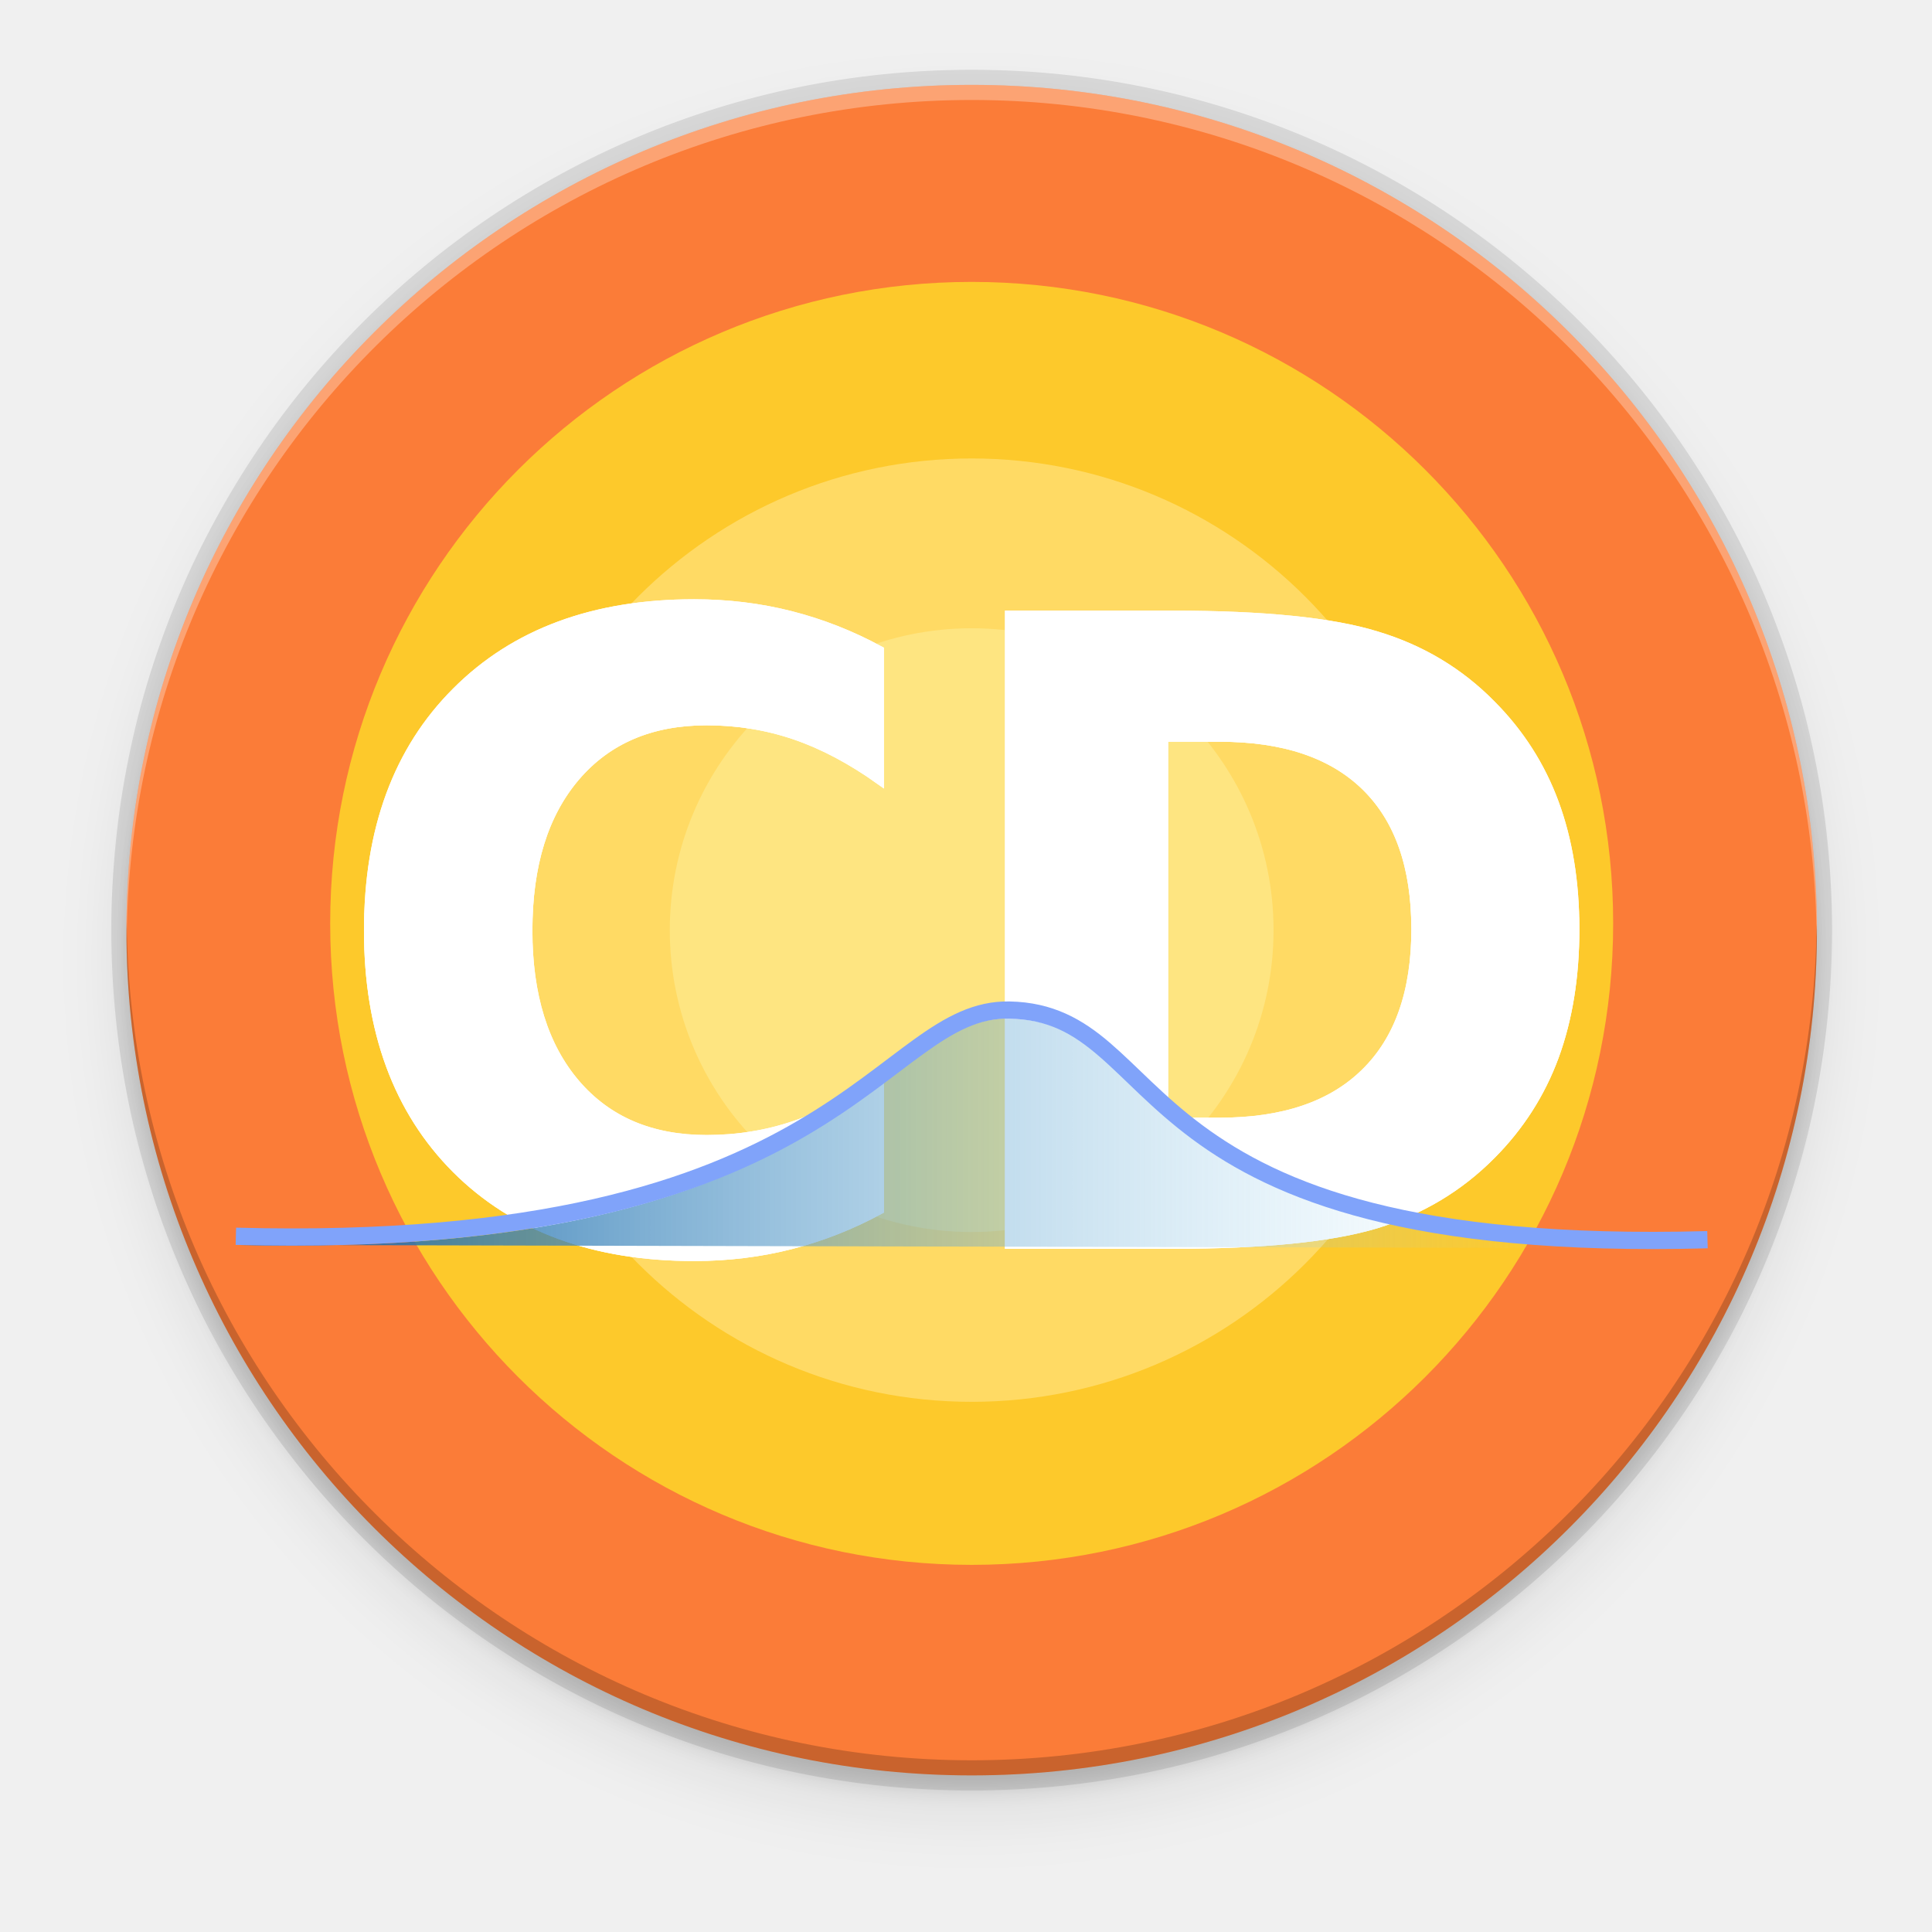
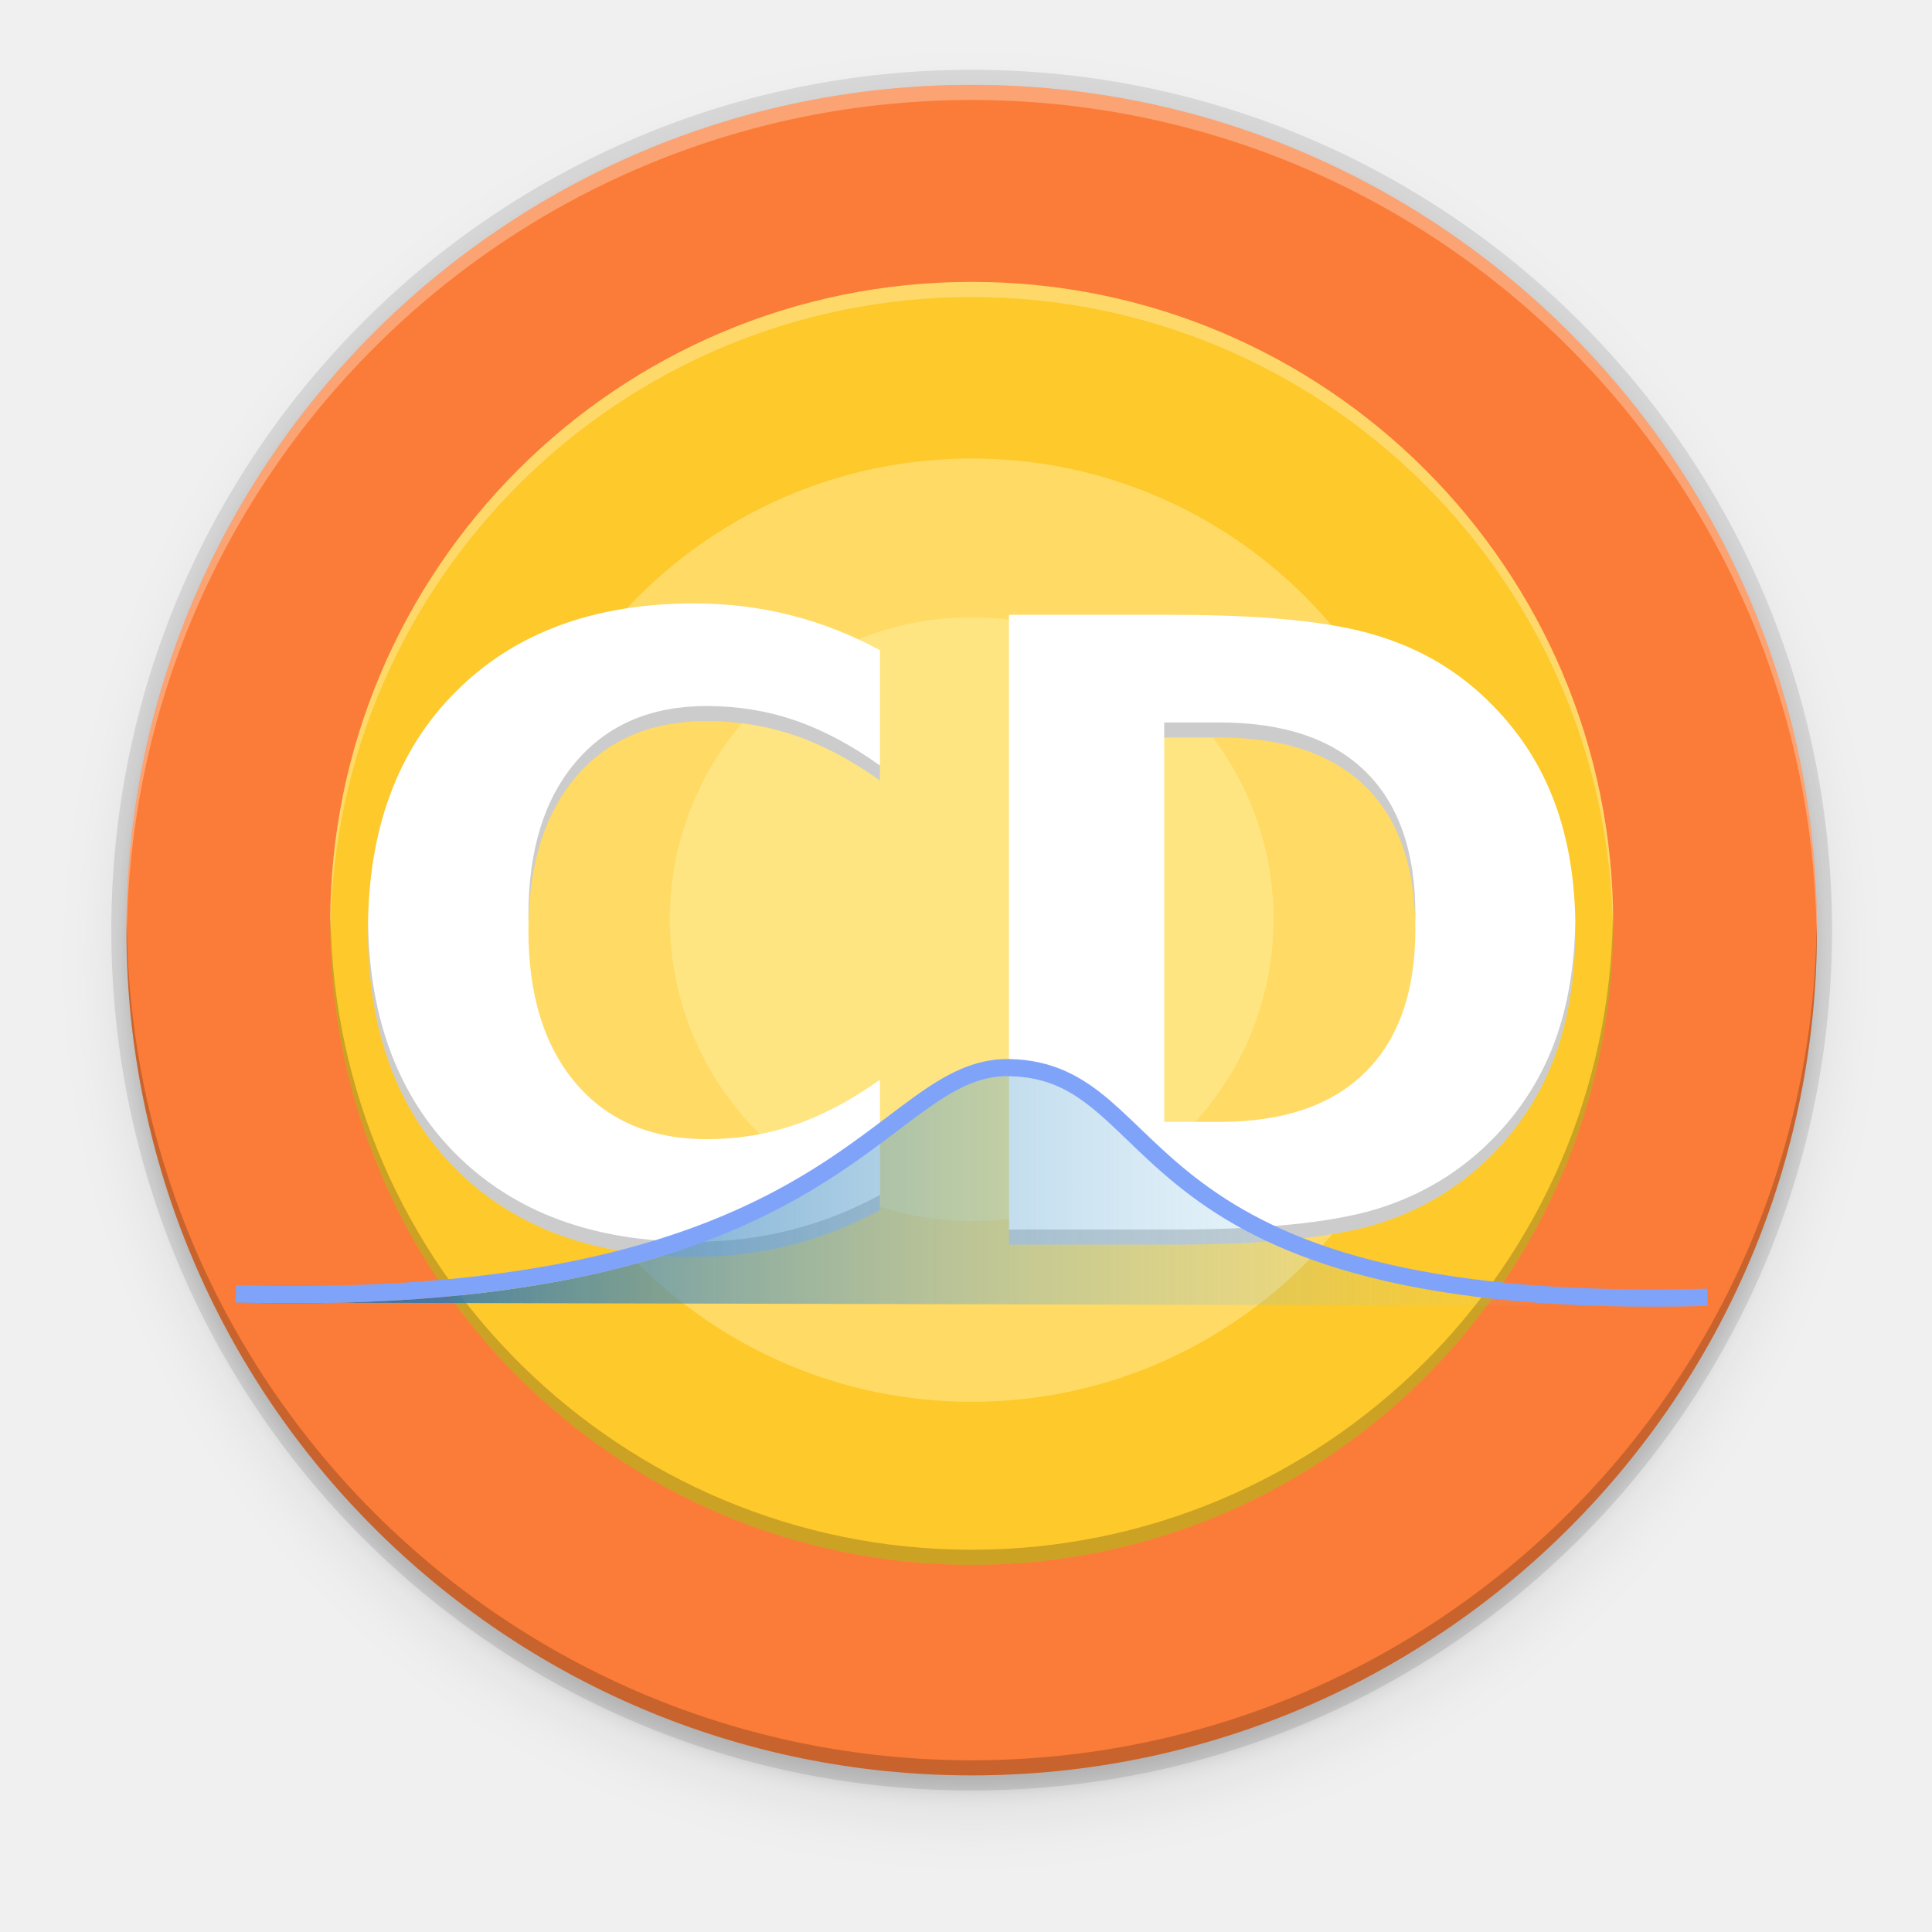
- <svg xmlns="http://www.w3.org/2000/svg" xmlns:ns1="http://www.openswatchbook.org/uri/2009/osb" xmlns:xlink="http://www.w3.org/1999/xlink" width="256" height="256" version="1.1">
-   <defs>
+ <svg xmlns="http://www.w3.org/2000/svg" xmlns:ns1="http://www.openswatchbook.org/uri/2009/osb" xmlns:xlink="http://www.w3.org/1999/xlink" width="256" height="256" version="1.1" id="svg112">
+   <defs id="defs70">
    <linearGradient id="linearGradient1871">
      <stop id="stop1865" offset="0" style="stop-color:#1463a5" />
      <stop style="stop-color:#aee3f8;stop-opacity:0" id="stop1867" offset=".75" />
      <stop style="stop-color:#aee3f8;stop-opacity:0.16" id="stop1869" offset="1" />
    </linearGradient>
    <linearGradient id="linearGradient5606" ns1:paint="solid">
      <stop id="stop5608" offset="0" style="stop-color:#000000" />
    </linearGradient>
    <linearGradient id="linearGradient4526" ns1:paint="solid">
      <stop id="stop4528" offset="0" style="stop-color:#ffffff" />
    </linearGradient>
    <linearGradient id="linearGradient3600-4" ns1:paint="gradient">
      <stop id="stop3602-7" offset="0" style="stop-color:#f4f4f4" />
      <stop id="stop3604-6" offset="1" style="stop-color:#dbdbdb" />
    </linearGradient>
    <clipPath id="clipPath1094" clipPathUnits="userSpaceOnUse">
-       <path style="fill:url(#linearGradient1098)" d="M 188.969,44 C 261.617,44 272,54.357 272,126.938 v 58.125 C 272,257.643 261.617,268 188.969,268 h -73.938 C 42.383,268 32,257.643 32,185.062 v -58.125 C 32,54.357 42.383,44 115.031,44 Z" />
+       <path style="fill:url(#linearGradient1098)" d="M 188.969,44 C 261.617,44 272,54.357 272,126.938 v 58.125 C 272,257.643 261.617,268 188.969,268 h -73.938 C 42.383,268 32,257.643 32,185.062 v -58.125 C 32,54.357 42.383,44 115.031,44 Z" id="path13" />
    </clipPath>
    <clipPath id="clipPath1100" clipPathUnits="userSpaceOnUse">
-       <path style="fill:url(#linearGradient1104)" d="M 188.969,44 C 261.617,44 272,54.357 272,126.938 v 58.125 C 272,257.643 261.617,268 188.969,268 h -73.938 C 42.383,268 32,257.643 32,185.062 v -58.125 C 32,54.357 42.383,44 115.031,44 Z" />
+       <path style="fill:url(#linearGradient1104)" d="M 188.969,44 C 261.617,44 272,54.357 272,126.938 v 58.125 C 272,257.643 261.617,268 188.969,268 h -73.938 C 42.383,268 32,257.643 32,185.062 v -58.125 C 32,54.357 42.383,44 115.031,44 Z" id="path16" />
    </clipPath>
    <filter style="color-interpolation-filters:sRGB" id="filter11191" width="1.024" height="1.024" x="-.01" y="-.01">
      <feGaussianBlur id="feGaussianBlur11193" stdDeviation="1.12" />
    </filter>
    <filter style="color-interpolation-filters:sRGB" id="filter11210" width="1.096" height="1.096" x="-.05" y="-.05">
      <feGaussianBlur id="feGaussianBlur11212" stdDeviation="4.48" />
    </filter>
    <linearGradient id="linearGradient1490" x1="33.076" x2="91.624" y1="210.425" y2="262.805" gradientTransform="matrix(2.194738,0,0,2.192344,-10.83674,-394.1216)" gradientUnits="userSpaceOnUse" xlink:href="#linearGradient1488" />
    <linearGradient id="linearGradient1488">
      <stop style="stop-color:#ff8b00" id="stop1484" offset="0" />
      <stop style="stop-color:#ffda2c" id="stop1486" offset="1" />
    </linearGradient>
    <filter id="filter4460" width="1.026" height="1.023" x="-.01" y="-.01" style="color-interpolation-filters:sRGB">
      <feGaussianBlur id="feGaussianBlur7" stdDeviation="1.133" />
    </filter>
    <linearGradient id="linearGradient4413" x1="256" x2="256" y1="138" y2="375" gradientTransform="matrix(0.4387782,0,0,0.4387782,20.29698,11.21178)" gradientUnits="userSpaceOnUse">
      <stop style="stop-color:#000000;stop-opacity:0" id="stop10" offset="0" />
      <stop style="stop-color:#000000" id="stop12" offset=".505" />
      <stop style="stop-color:#000000;stop-opacity:0" id="stop14" offset="1" />
    </linearGradient>
    <linearGradient id="linearGradient950">
      <stop id="stop946" offset="0" style="stop-color:#9a9996" />
      <stop id="stop948" offset="1" style="stop-color:#77767b" />
    </linearGradient>
    <linearGradient id="linearGradient1001" x1="1660.857" x2="1662.99" y1="806.297" y2="812.882" gradientTransform="matrix(1.829394,-0.8159944,0.8159944,1.829394,-3645.962,100.0295)" gradientUnits="userSpaceOnUse" xlink:href="#linearGradient950" />
    <clipPath id="clipPath5154" clipPathUnits="userSpaceOnUse">
-       <circle style="fill:url(#radialGradient5158)" cx="128" cy="924.362" r="109.647" />
+       <circle style="fill:url(#radialGradient5158)" cx="128" cy="924.362" r="109.647" id="circle37" />
    </clipPath>
    <clipPath id="clipPath977" clipPathUnits="userSpaceOnUse">
-       <circle style="fill:url(#radialGradient5158)" cx="128" cy="924.362" r="109.647" />
+       <circle style="fill:url(#radialGradient5158)" cx="128" cy="924.362" r="109.647" id="circle40" />
    </clipPath>
    <clipPath id="clipPath4688" clipPathUnits="userSpaceOnUse">
-       <path style="fill:url(#radialGradient4692);stroke:#a7003f;stroke-linecap:round;stroke-linejoin:round" d="m 106.424,889.602 c -2.245,-0.052 -4.093,1.753 -4.094,3.998 v 32.645 32.645 c -4e-5,3.079 3.333,5.004 6,3.465 l 28.27,-16.322 28.271,-16.322 c 2.666,-1.54 2.666,-5.388 0,-6.928 l -28.271,-16.322 -28.27,-16.322 c -0.581,-0.335 -1.236,-0.519 -1.906,-0.535 z" />
+       <path style="fill:url(#radialGradient4692);stroke:#a7003f;stroke-linecap:round;stroke-linejoin:round" d="m 106.424,889.602 c -2.245,-0.052 -4.093,1.753 -4.094,3.998 v 32.645 32.645 c -4e-5,3.079 3.333,5.004 6,3.465 l 28.27,-16.322 28.271,-16.322 c 2.666,-1.54 2.666,-5.388 0,-6.928 l -28.271,-16.322 -28.27,-16.322 c -0.581,-0.335 -1.236,-0.519 -1.906,-0.535 z" id="path43" />
    </clipPath>
    <clipPath id="clipPath4564" clipPathUnits="userSpaceOnUse">
-       <circle cx="128" cy="924.362" r="109.647" style="fill:url(#radialGradient4568)" />
+       <circle cx="128" cy="924.362" r="109.647" style="fill:url(#radialGradient4568)" id="circle46" />
    </clipPath>
    <clipPath id="clipPath6215" clipPathUnits="userSpaceOnUse">
-       <path style="fill:url(#radialGradient6219)" d="m 105.173,806.186 c -3.069,0.564 -6.114,1.247 -9.129,2.049 -3.838,1.065 -7.621,2.321 -11.334,3.764 -3.712,1.443 -7.35,3.071 -10.899,4.877 -3.549,1.807 -7.006,3.789 -10.357,5.941 -3.352,2.153 -6.594,4.471 -9.714,6.948 -3.12,2.475 -6.114,5.105 -8.972,7.88 -0.367,0.389 -0.732,0.781 -1.094,1.175 2.602,17.86 16.832,40.038 30.863,55.742 -4.767,8.844 -7.266,18.733 -7.272,28.781 0.021,2.874 0.246,5.744 0.673,8.586 -20.257,-9.185 -43.077,-26.535 -52.798,-47.364 -0.441,1.152 -0.863,2.31 -1.268,3.475 -1.177,3.805 -2.163,7.666 -2.954,11.57 -0.792,3.903 -1.387,7.843 -1.785,11.806 -0.397,3.963 -0.596,7.944 -0.596,11.927 -4.394e-4,2.819 0.099,5.638 0.298,8.45 0.282,3.973 0.763,7.93 1.441,11.855 0.626,3.518 1.409,7.007 2.347,10.455 16.778,6.684 43.115,5.45 63.748,1.143 6.819,11.028 16.987,19.584 29.018,24.417 -18.072,12.936 -44.49,24.021 -67.373,22.032 1.384,1.665 2.813,3.292 4.286,4.879 2.775,2.857 5.691,5.574 8.737,8.139 3.046,2.566 6.219,4.978 9.506,7.227 3.287,2.249 6.685,4.332 10.18,6.241 3.495,1.91 7.084,3.643 10.753,5.194 3.669,1.551 7.413,2.917 11.219,4.094 1.439,0.396 2.884,0.765 4.337,1.107 14.139,-11.184 26.206,-34.583 32.78,-54.564 12.958,-0.383 25.454,-4.901 35.66,-12.895 2.159,22.126 -1.467,50.558 -14.647,69.383 3.069,-0.564 6.114,-1.247 9.129,-2.049 3.838,-1.065 7.621,-2.321 11.334,-3.764 3.712,-1.443 7.35,-3.071 10.899,-4.877 3.549,-1.807 7.006,-3.789 10.357,-5.941 3.352,-2.152 6.594,-4.471 9.714,-6.948 3.12,-2.475 6.114,-5.105 8.972,-7.88 0.367,-0.389 0.732,-0.781 1.094,-1.175 -2.602,-17.86 -16.832,-40.038 -30.863,-55.742 4.767,-8.844 7.266,-18.733 7.272,-28.781 -0.021,-2.874 -0.246,-5.743 -0.673,-8.586 20.257,9.185 43.077,26.535 52.798,47.364 0.441,-1.152 0.863,-2.31 1.268,-3.475 1.177,-3.805 2.163,-7.666 2.954,-11.57 0.792,-3.903 1.387,-7.843 1.785,-11.806 0.397,-3.963 0.596,-7.944 0.596,-11.927 4.4e-4,-2.819 -0.099,-5.638 -0.298,-8.45 -0.282,-3.973 -0.763,-7.93 -1.441,-11.855 -0.628,-3.534 -1.414,-7.038 -2.358,-10.502 -20.562,-7.328 -45.898,-4.795 -63.749,-1.114 -6.818,-11.019 -16.982,-19.569 -29.006,-24.399 18.072,-12.936 44.49,-24.021 67.373,-22.032 -1.384,-1.665 -2.813,-3.292 -4.286,-4.879 -2.775,-2.857 -5.691,-5.574 -8.737,-8.139 -3.046,-2.566 -6.219,-4.978 -9.506,-7.227 -3.287,-2.249 -6.685,-4.332 -10.18,-6.241 -3.495,-1.91 -7.084,-3.643 -10.753,-5.194 -3.669,-1.551 -7.413,-2.917 -11.219,-4.094 -1.427,-0.393 -2.86,-0.759 -4.301,-1.098 -14.147,11.184 -26.229,34.575 -32.811,54.556 -12.96,0.381 -25.458,4.9 -35.665,12.895 -2.159,-22.126 1.467,-50.558 14.647,-69.383 z" />
+       <path style="fill:url(#radialGradient6219)" d="m 105.173,806.186 c -3.069,0.564 -6.114,1.247 -9.129,2.049 -3.838,1.065 -7.621,2.321 -11.334,3.764 -3.712,1.443 -7.35,3.071 -10.899,4.877 -3.549,1.807 -7.006,3.789 -10.357,5.941 -3.352,2.153 -6.594,4.471 -9.714,6.948 -3.12,2.475 -6.114,5.105 -8.972,7.88 -0.367,0.389 -0.732,0.781 -1.094,1.175 2.602,17.86 16.832,40.038 30.863,55.742 -4.767,8.844 -7.266,18.733 -7.272,28.781 0.021,2.874 0.246,5.744 0.673,8.586 -20.257,-9.185 -43.077,-26.535 -52.798,-47.364 -0.441,1.152 -0.863,2.31 -1.268,3.475 -1.177,3.805 -2.163,7.666 -2.954,11.57 -0.792,3.903 -1.387,7.843 -1.785,11.806 -0.397,3.963 -0.596,7.944 -0.596,11.927 -4.394e-4,2.819 0.099,5.638 0.298,8.45 0.282,3.973 0.763,7.93 1.441,11.855 0.626,3.518 1.409,7.007 2.347,10.455 16.778,6.684 43.115,5.45 63.748,1.143 6.819,11.028 16.987,19.584 29.018,24.417 -18.072,12.936 -44.49,24.021 -67.373,22.032 1.384,1.665 2.813,3.292 4.286,4.879 2.775,2.857 5.691,5.574 8.737,8.139 3.046,2.566 6.219,4.978 9.506,7.227 3.287,2.249 6.685,4.332 10.18,6.241 3.495,1.91 7.084,3.643 10.753,5.194 3.669,1.551 7.413,2.917 11.219,4.094 1.439,0.396 2.884,0.765 4.337,1.107 14.139,-11.184 26.206,-34.583 32.78,-54.564 12.958,-0.383 25.454,-4.901 35.66,-12.895 2.159,22.126 -1.467,50.558 -14.647,69.383 3.069,-0.564 6.114,-1.247 9.129,-2.049 3.838,-1.065 7.621,-2.321 11.334,-3.764 3.712,-1.443 7.35,-3.071 10.899,-4.877 3.549,-1.807 7.006,-3.789 10.357,-5.941 3.352,-2.152 6.594,-4.471 9.714,-6.948 3.12,-2.475 6.114,-5.105 8.972,-7.88 0.367,-0.389 0.732,-0.781 1.094,-1.175 -2.602,-17.86 -16.832,-40.038 -30.863,-55.742 4.767,-8.844 7.266,-18.733 7.272,-28.781 -0.021,-2.874 -0.246,-5.743 -0.673,-8.586 20.257,9.185 43.077,26.535 52.798,47.364 0.441,-1.152 0.863,-2.31 1.268,-3.475 1.177,-3.805 2.163,-7.666 2.954,-11.57 0.792,-3.903 1.387,-7.843 1.785,-11.806 0.397,-3.963 0.596,-7.944 0.596,-11.927 4.4e-4,-2.819 -0.099,-5.638 -0.298,-8.45 -0.282,-3.973 -0.763,-7.93 -1.441,-11.855 -0.628,-3.534 -1.414,-7.038 -2.358,-10.502 -20.562,-7.328 -45.898,-4.795 -63.749,-1.114 -6.818,-11.019 -16.982,-19.569 -29.006,-24.399 18.072,-12.936 44.49,-24.021 67.373,-22.032 -1.384,-1.665 -2.813,-3.292 -4.286,-4.879 -2.775,-2.857 -5.691,-5.574 -8.737,-8.139 -3.046,-2.566 -6.219,-4.978 -9.506,-7.227 -3.287,-2.249 -6.685,-4.332 -10.18,-6.241 -3.495,-1.91 -7.084,-3.643 -10.753,-5.194 -3.669,-1.551 -7.413,-2.917 -11.219,-4.094 -1.427,-0.393 -2.86,-0.759 -4.301,-1.098 -14.147,11.184 -26.229,34.575 -32.811,54.556 -12.96,0.381 -25.458,4.9 -35.665,12.895 -2.159,-22.126 1.467,-50.558 14.647,-69.383 z" id="path49" />
    </clipPath>
    <linearGradient id="linearGradient6338">
      <stop style="stop-color:#3b5e76" id="stop6340" offset="0" />
      <stop id="stop16465" offset=".75" style="stop-color:#afc2d0;stop-opacity:0" />
      <stop id="stop16463" offset="1" style="stop-color:#afc2d0;stop-opacity:0" />
    </linearGradient>
    <linearGradient id="linearGradient2180">
      <stop style="stop-color:#fbffff;stop-opacity:1" id="stop2182" offset="0" />
      <stop style="stop-color:#ffffff;stop-opacity:0" id="stop2184" offset="1" />
    </linearGradient>
    <linearGradient id="linearGradient2130">
      <stop style="stop-color:#ffff00;stop-opacity:1" id="stop2132" offset="0" />
      <stop style="stop-color:#ff2d00;stop-opacity:0.369" id="stop2134" offset="1" />
    </linearGradient>
    <linearGradient id="linearGradient2112">
      <stop style="stop-color:#ff3500;stop-opacity:1" id="stop2114" offset="0" />
      <stop style="stop-color:#ffff00;stop-opacity:0.369" id="stop2116" offset="1" />
    </linearGradient>
    <linearGradient id="linearGradient2088">
      <stop style="stop-color:#fb0000;stop-opacity:1" id="stop2090" offset="0" />
      <stop style="stop-color:#ff8f00;stop-opacity:0.016" id="stop2092" offset="1" />
    </linearGradient>
    <linearGradient id="linearGradient2963" x1="105.913" x2="364.63" y1="66.001" y2="66.001" gradientTransform="matrix(0.6868279,0,0,0.8826063,-84.23618,216.1718)" gradientUnits="userSpaceOnUse" xlink:href="#linearGradient6338" />
    <linearGradient id="linearGradient1227" x1="105.913" x2="364.63" y1="66.001" y2="66.001" gradientTransform="matrix(0.643905,0,0,0.8274484,-79.63818,200.615)" gradientUnits="userSpaceOnUse" xlink:href="#linearGradient1871" />
  </defs>
-   <circle style="opacity:0.1;filter:url(#filter11210)" cx="128.752" cy="127.248" r="112" />
-   <circle style="opacity:0.1;filter:url(#filter11191)" cx="128.752" cy="125.248" r="112" />
-   <circle style="opacity:0.1" cx="128.752" cy="123.248" r="114" />
-   <circle style="fill:#fb7c38" cx="128.752" cy="123.248" r="112" />
-   <path style="opacity:0.3;fill:#ffffff" d="M 128.752,11.248 A 112,112 0 0 0 16.752,123.248 112,112 0 0 0 16.793,124.418 112,112 0 0 1 128.752,13.248 112,112 0 0 1 240.711,124.078 a 112,112 0 0 0 0.041,-0.83 112,112 0 0 0 -112,-112 z" />
-   <path style="opacity:0.2" d="m 128.752,235.248 a 112,112 0 0 1 -112,-112 112,112 0 0 1 0.041,-1.17 A 112,112 0 0 0 128.752,233.248 112,112 0 0 0 240.711,122.418 a 112,112 0 0 1 0.041,0.83 112,112 0 0 1 -112,112 z" />
-   <circle style="fill:#fdc92b" cx="128.752" cy="122.353" r="85" />
-   <ellipse style="fill:#ffda64" cx="128.752" cy="123.248" rx="62.5" ry="62.5" />
-   <ellipse id="ellipse968" cx="128.752" cy="123.248" rx="40" ry="40" style="fill:#fee581" />
-   <g style="enable-background:new" transform="translate(-174.6925,98.37044)">
-     <g id="layer1-3" transform="matrix(0.8666667,0,0,0.8666667,2.702455,-139.5872)">
-       <g id="layer9-6" transform="translate(1.6681383e-8,1.1976831e-6)">
-         <g transform="translate(1.476711,-8.978746)">
-           <g style="font-size:40.515px;line-height:0%;font-family:'DejaVu Sans';fill:#ffffff;stroke:#ffffff;stroke-width:0.768;enable-background:new" id="text4059" transform="matrix(1.589024,0,0,1.662739,243.3792,-203.753)">
-             <path style="fill:#ffffff" d="m 55.463,267.807 q -4.112,2.133 -8.572,3.22 -4.461,1.086 -9.309,1.086 -14.468,0 -22.925,-8.068 -8.456,-8.107 -8.456,-21.955 0,-13.887 8.456,-21.955 8.456,-8.107 22.925,-8.107 4.849,0 9.309,1.086 4.461,1.086 8.572,3.22 v 11.986 q -4.15,-2.832 -8.185,-4.15 -4.034,-1.319 -8.495,-1.319 -7.991,0 -12.568,5.12 -4.577,5.12 -4.577,14.119 0,8.96 4.577,14.081 4.577,5.12 12.568,5.12 4.461,0 8.495,-1.319 4.034,-1.319 8.185,-4.15 z" />
-             <path style="fill:#ffffff" d="m 82.809,224.362 v 35.337 h 5.353 q 9.154,0 13.964,-4.538 4.849,-4.538 4.849,-13.188 0,-8.611 -4.81,-13.111 -4.81,-4.5 -14.003,-4.5 z M 67.875,213.075 h 15.749 q 13.188,0 19.627,1.901 6.478,1.862 11.094,6.361 4.073,3.918 6.051,9.038 1.978,5.12 1.978,11.598 0,6.555 -1.978,11.714 -1.978,5.12 -6.051,9.038 -4.655,4.5 -11.171,6.4 -6.517,1.862 -19.55,1.862 H 67.875 Z" />
-             <path d="m 55.463,267.807 q -4.112,2.133 -8.572,3.22 -4.461,1.086 -9.309,1.086 -14.468,0 -22.925,-8.068 -8.456,-8.107 -8.456,-21.955 0,-13.887 8.456,-21.955 8.456,-8.107 22.925,-8.107 4.849,0 9.309,1.086 4.461,1.086 8.572,3.22 v 11.986 q -4.15,-2.832 -8.185,-4.15 -4.034,-1.319 -8.495,-1.319 -7.991,0 -12.568,5.12 -4.577,5.12 -4.577,14.119 0,8.96 4.577,14.081 4.577,5.12 12.568,5.12 4.461,0 8.495,-1.319 4.034,-1.319 8.185,-4.15 z" style="fill:#ffffff" />
-             <path d="m 82.809,224.362 v 35.337 h 5.353 q 9.154,0 13.964,-4.538 4.849,-4.538 4.849,-13.188 0,-8.611 -4.81,-13.111 -4.81,-4.5 -14.003,-4.5 z M 67.875,213.075 h 15.749 q 13.188,0 19.627,1.901 6.478,1.862 11.094,6.361 4.073,3.918 6.051,9.038 1.978,5.12 1.978,11.598 0,6.555 -1.978,11.714 -1.978,5.12 -6.051,9.038 -4.655,4.5 -11.171,6.4 -6.517,1.862 -19.55,1.862 H 67.875 Z" style="fill:#ffffff" />
-             <path style="opacity:0.4" d="m 38.783,221.462 c -5.327,0 -9.516,1.707 -12.567,5.121 -3.051,3.413 -4.578,8.119 -4.578,14.119 0,0.234 0.007,0.462 0.011,0.693 0.115,-5.667 1.635,-10.144 4.567,-13.423 3.051,-3.413 7.24,-5.121 12.567,-5.121 2.974,0 5.806,0.44 8.495,1.319 2.689,0.879 5.418,2.262 8.185,4.15 v -1.388 c -2.767,-1.888 -5.495,-3.271 -8.185,-4.15 -2.689,-0.879 -5.521,-1.319 -8.495,-1.319 z m 44.026,1.513 v 1.388 h 5.354 c 6.129,0 10.796,1.5 14.002,4.5 3.076,2.877 4.674,7.019 4.799,12.418 0.005,-0.231 0.011,-0.46 0.011,-0.695 0,-5.741 -1.604,-10.111 -4.811,-13.11 -3.207,-3 -7.873,-4.5 -14.002,-4.5 z m 39.553,18.308 c -0.067,4.087 -0.718,7.763 -1.966,11.016 -1.319,3.413 -3.336,6.427 -6.052,9.039 -3.103,3 -6.827,5.133 -11.171,6.4 -4.344,1.241 -10.86,1.862 -19.549,1.862 H 67.875 v 1.388 h 15.749 c 8.689,0 15.204,-0.621 19.549,-1.862 4.344,-1.267 8.068,-3.4 11.171,-6.4 2.715,-2.612 4.733,-5.625 6.052,-9.039 1.319,-3.439 1.978,-7.344 1.978,-11.714 0,-0.233 -0.009,-0.459 -0.013,-0.69 z M 6.213,241.393 c -0.004,0.232 -0.013,0.46 -0.013,0.695 0,9.232 2.818,16.551 8.455,21.955 5.637,5.379 13.279,8.068 22.924,8.068 3.232,0 6.337,-0.363 9.311,-1.087 2.974,-0.724 5.831,-1.797 8.572,-3.219 v -1.388 c -2.741,1.422 -5.598,2.495 -8.572,3.219 -2.974,0.724 -6.078,1.087 -9.311,1.087 -9.646,0 -17.287,-2.69 -22.924,-8.068 -5.495,-5.268 -8.304,-12.359 -8.443,-21.263 z" />
-           </g>
-           <g transform="matrix(1.625464,0,0,1.625464,250.8814,-184.6124)">
-             <path style="fill:url(#linearGradient1227);fill-rule:evenodd" d="m -10.957,265.452 c 57.372,1.52 60.367,-21.513 72.765,-21.278 15.528,0.299 9.681,23.119 65.654,21.599" />
-             <path d="m 61.801,242.553 c -3.351,-0.064 -6.06,1.459 -9.022,3.591 -2.962,2.132 -6.249,4.907 -10.92,7.639 -9.343,5.465 -24.24,10.804 -52.817,10.047 L -11,265.452 c 28.795,0.763 44.083,-4.656 53.68,-10.269 4.798,-2.807 8.169,-5.65 11.049,-7.723 2.88,-2.073 5.194,-3.341 8.042,-3.287 3.682,0.071 5.981,1.419 8.425,3.519 2.444,2.101 4.955,4.972 8.767,7.804 7.625,5.663 20.404,11.039 48.499,10.276 l -0.044,-1.62 c -27.877,0.757 -40.16,-4.517 -47.487,-9.959 -3.663,-2.721 -6.101,-5.516 -8.677,-7.731 -2.576,-2.215 -5.37,-3.831 -9.452,-3.909 z" style="fill:#80a3fa;fill-rule:evenodd" />
+   <circle style="opacity:0.1;filter:url(#filter11210)" cx="128.752" cy="127.248" r="112" id="circle72" />
+   <circle style="opacity:0.1;filter:url(#filter11191)" cx="128.752" cy="125.248" r="112" id="circle74" />
+   <circle style="opacity:0.1" cx="128.752" cy="123.248" r="114" id="circle76" />
+   <circle style="fill:#fb7c38" cx="128.752" cy="123.248" r="112" id="circle78" />
+   <path style="opacity:0.3;fill:#ffffff" d="M 128.752,11.248 A 112,112 0 0 0 16.752,123.248 112,112 0 0 0 16.793,124.418 112,112 0 0 1 128.752,13.248 112,112 0 0 1 240.711,124.078 a 112,112 0 0 0 0.041,-0.83 112,112 0 0 0 -112,-112 z" id="path80" />
+   <path style="opacity:0.2" d="m 128.752,235.248 a 112,112 0 0 1 -112,-112 112,112 0 0 1 0.041,-1.17 A 112,112 0 0 0 128.752,233.248 112,112 0 0 0 240.711,122.418 a 112,112 0 0 1 0.041,0.83 112,112 0 0 1 -112,112 z" id="path82" />
+   <circle style="fill:#fdc92b" cx="128.752" cy="122.353" r="85" id="circle84" />
+   <ellipse style="fill:#ffda64" cx="128.752" cy="123.248" rx="62.5" ry="62.5" id="ellipse86" />
+   <g id="g1109" transform="translate(0.00102523,-1.458971)">
+     <circle style="fill:#fee581" cy="123.248" cx="128.752" id="ellipse968" r="40" />
+     <g id="g110" transform="translate(-174.6925,98.37044)" style="enable-background:new">
+       <g transform="matrix(0.8666667,0,0,0.8666667,2.702455,-139.5872)" id="layer1-3">
+         <g transform="translate(1.6681383e-8,1.1976831e-6)" id="layer9-6">
+           <g id="g106" transform="translate(1.476711,-8.978746)">
+             <g transform="matrix(1.589024,0,0,1.662739,243.3792,-203.753)" id="text4059" style="font-size:40.515px;line-height:0%;font-family:'DejaVu Sans';fill:#ffffff;stroke:#ffffff;stroke-width:0.768;enable-background:new">
+               <path id="path89" d="m 37.581,213.039 c -9.646,0 -17.287,2.703 -22.924,8.108 -5.637,5.379 -8.457,12.696 -8.457,21.954 0,9.232 2.82,16.551 8.457,21.955 5.637,5.379 13.279,8.068 22.924,8.068 3.232,0 6.335,-0.363 9.309,-1.087 2.974,-0.724 5.832,-1.797 8.573,-3.219 v -11.985 c -2.767,1.888 -5.495,3.271 -8.185,4.15 -2.689,0.879 -5.521,1.319 -8.495,1.319 -5.327,0 -9.517,-1.707 -12.568,-5.121 -3.051,-3.413 -4.577,-8.107 -4.577,-14.081 0,-5.999 1.525,-10.705 4.577,-14.119 3.051,-3.413 7.241,-5.121 12.568,-5.121 2.974,0 5.806,0.44 8.495,1.319 2.689,0.879 5.418,2.262 8.185,4.15 V 217.345 c -2.741,-1.422 -5.599,-2.495 -8.573,-3.219 -2.974,-0.724 -6.077,-1.087 -9.309,-1.087 z m 30.295,1.048 v 57.913 h 15.748 c 8.689,0 15.206,-0.621 19.55,-1.862 4.344,-1.267 8.068,-3.4 11.171,-6.4 2.715,-2.612 4.733,-5.625 6.052,-9.039 1.319,-3.439 1.977,-7.344 1.977,-11.714 0,-4.319 -0.658,-8.184 -1.977,-11.598 -1.319,-3.413 -3.336,-6.426 -6.052,-9.038 -3.077,-3 -6.775,-5.121 -11.093,-6.362 -4.293,-1.267 -10.836,-1.9 -19.628,-1.9 z m 14.934,11.287 h 5.352 c 6.129,0 10.797,1.5 14.004,4.5 3.207,3 4.809,7.37 4.809,13.11 0,5.767 -1.616,10.163 -4.849,13.189 -3.207,3.026 -7.861,4.538 -13.964,4.538 h -5.352 z" style="fill:#ffffff;stroke:none;stroke-width:0.768" />
+               <path id="path1055" transform="matrix(0.7261349,0,0,0.6939431,-29.204,156.5427)" d="m 93.629,95.01 c -7.336,0 -13.106,2.46 -17.309,7.379 -4.202,4.919 -6.303,11.7 -6.303,20.346 0,0.337 0.009,0.666 0.016,0.998 0.158,-8.167 2.249,-14.617 6.287,-19.344 4.202,-4.919 9.972,-7.379 17.309,-7.379 4.095,0 7.996,0.633 11.699,1.9 3.704,1.267 7.461,3.26 11.271,5.98 v -2 c -3.811,-2.72 -7.568,-4.713 -11.271,-5.98 -3.704,-1.267 -7.604,-1.9 -11.699,-1.9 z m 60.631,2.18 v 2 h 7.371 c 8.44,0 14.869,2.162 19.285,6.484 4.236,4.146 6.434,10.114 6.607,17.895 0.007,-0.332 0.016,-0.663 0.016,-1.002 0,-8.273 -2.207,-14.57 -6.623,-18.893 -4.416,-4.323 -10.845,-6.484 -19.285,-6.484 z m 54.469,26.383 c -0.093,5.889 -0.987,11.186 -2.705,15.875 -1.816,4.919 -4.595,9.262 -8.334,13.025 -4.274,4.323 -9.402,7.397 -15.385,9.223 -5.983,1.789 -14.958,2.684 -26.924,2.684 h -21.688 v 2 h 21.688 c 11.966,0 20.941,-0.895 26.924,-2.684 5.983,-1.826 11.111,-4.9 15.385,-9.223 3.739,-3.764 6.518,-8.106 8.334,-13.025 1.816,-4.956 2.723,-10.583 2.723,-16.881 0,-0.336 -0.012,-0.662 -0.018,-0.994 z m -159.955,0.16 c -0.005,0.335 -0.018,0.664 -0.018,1.002 0,13.304 3.883,23.85 11.646,31.639 C 68.166,164.124 78.689,168 91.973,168 c 4.452,0 8.725,-0.523 12.82,-1.566 4.095,-1.043 8.032,-2.589 11.807,-4.639 v -2 c -3.775,2.05 -7.711,3.595 -11.807,4.639 C 100.698,165.477 96.424,166 91.973,166 78.689,166 68.166,162.124 60.402,154.373 52.835,146.782 48.965,136.563 48.773,123.732 Z" style="opacity:0.2;fill:#000000;fill-opacity:1;stroke:none;stroke-width:1.082" />
+             </g>
          </g>
        </g>
      </g>
    </g>
  </g>
+   <path style="fill:#ffffff;fill-opacity:1;opacity:0.3" d="M 128.752 37.354 A 85 85 0 0 0 43.752 122.354 A 85 85 0 0 0 43.793 123.523 A 85 85 0 0 1 128.752 39.354 A 85 85 0 0 1 213.711 123.184 A 85 85 0 0 0 213.752 122.354 A 85 85 0 0 0 128.752 37.354 z " id="circle1060" />
+   <path style="fill:#060606;fill-opacity:1;opacity:0.2" d="M 213.711 121.184 A 85 85 0 0 1 128.752 205.354 A 85 85 0 0 1 43.793 121.523 A 85 85 0 0 0 43.752 122.354 A 85 85 0 0 0 128.752 207.354 A 85 85 0 0 0 213.752 122.354 A 85 85 0 0 0 213.711 121.184 z " id="circle1065" />
+   <g style="enable-background:new" transform="matrix(1.408735,0,0,1.408735,46.72027,-201.3629)" id="g104">
+     <path style="fill:url(#linearGradient1227);fill-rule:evenodd" d="m -10.957,265.452 c 57.372,1.52 60.367,-21.513 72.765,-21.278 15.528,0.299 9.681,23.119 65.654,21.599" id="path100" />
+     <path d="m 61.801,242.553 c -3.351,-0.064 -6.06,1.459 -9.022,3.591 -2.962,2.132 -6.249,4.907 -10.92,7.639 -9.343,5.465 -24.24,10.804 -52.817,10.047 L -11,265.452 c 28.795,0.763 44.083,-4.656 53.68,-10.269 4.798,-2.807 8.169,-5.65 11.049,-7.723 2.88,-2.073 5.194,-3.341 8.042,-3.287 3.682,0.071 5.981,1.419 8.425,3.519 2.444,2.101 4.955,4.972 8.767,7.804 7.625,5.663 20.404,11.039 48.499,10.276 l -0.044,-1.62 c -27.877,0.757 -40.16,-4.517 -47.487,-9.959 -3.663,-2.721 -6.101,-5.516 -8.677,-7.731 -2.576,-2.215 -5.37,-3.831 -9.452,-3.909 z" style="fill:#80a3fa;fill-rule:evenodd" id="path102" />
+   </g>
</svg>
